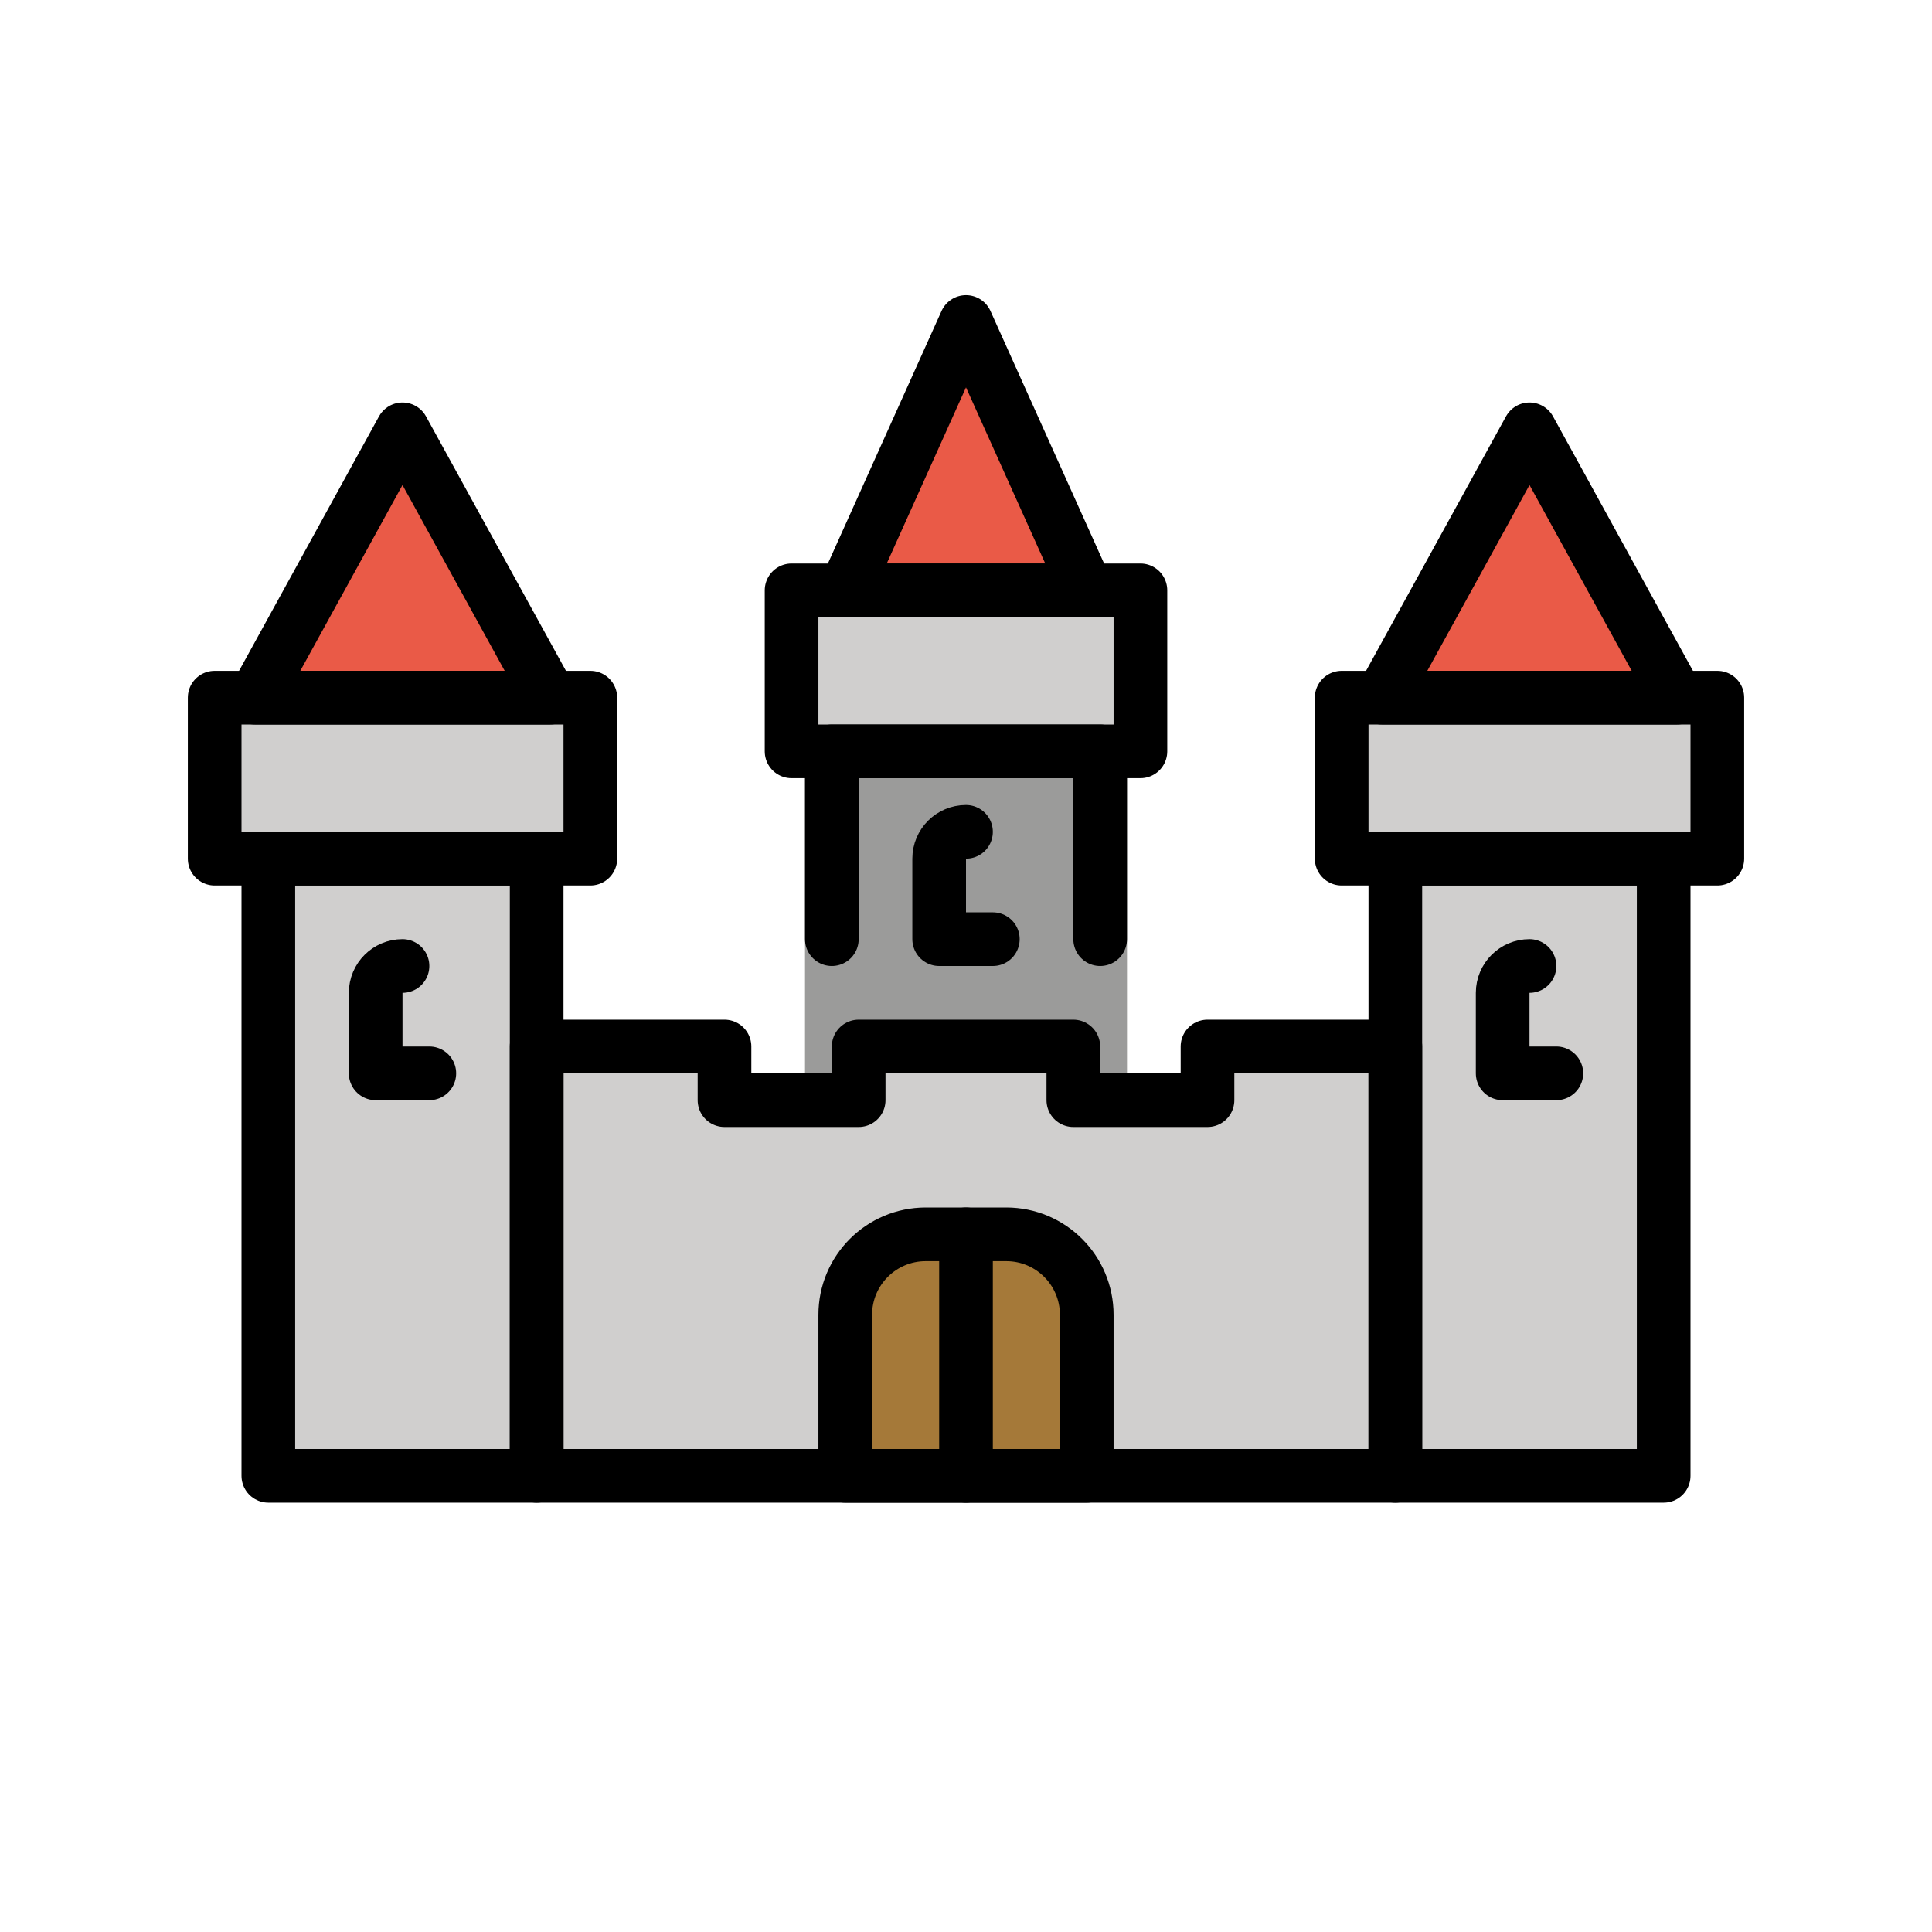
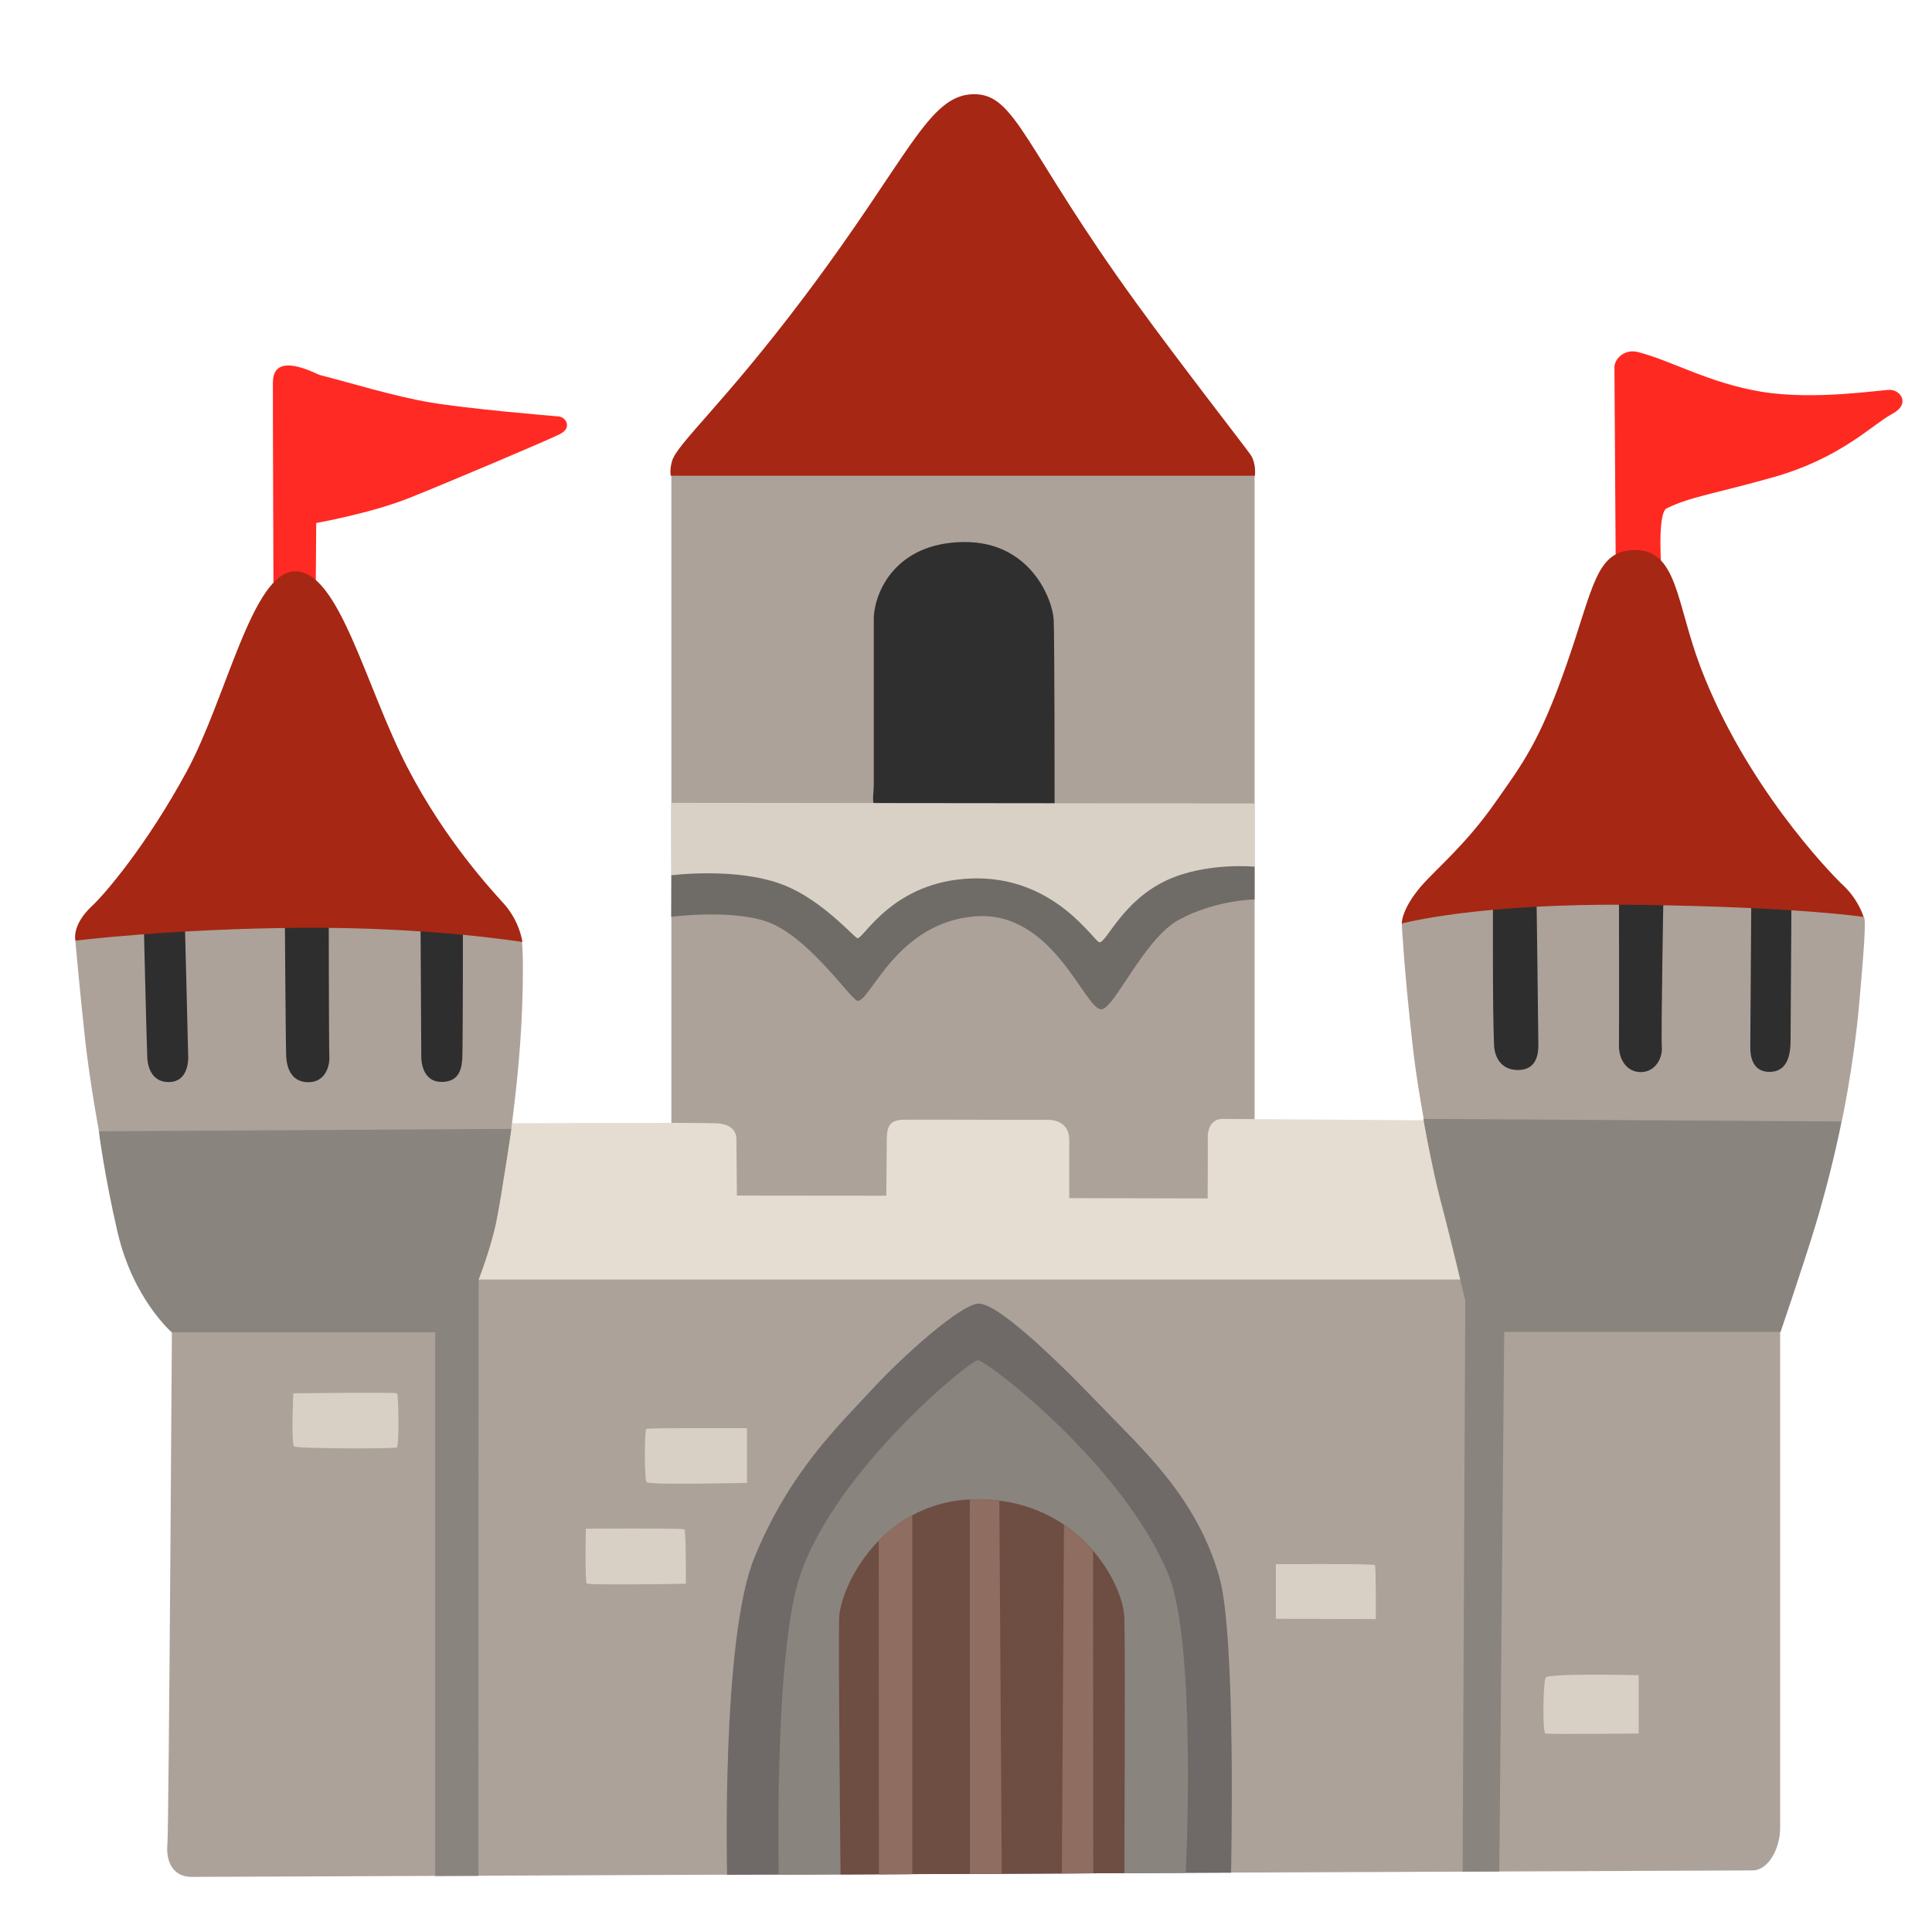
- <svg xmlns="http://www.w3.org/2000/svg" viewBox="0 0 72 72">
-   <g>
-     <rect x="30" y="27" width="12" height="14" fill="#9B9B9A" stroke="none" />
-     <polygon fill="#D0CFCE" stroke="none" stroke-linecap="round" stroke-linejoin="round" stroke-miterlimit="10" stroke-width="2" points="52,55 20,55 20,41 20,39 20,39 27,39 27,41 32,41 32,39 40,39 40,41 45,41 45,39 52,39 52,41 52,39" />
-     <rect x="10" y="32" width="10" height="23" fill="#D0CFCE" stroke="none" stroke-linecap="round" stroke-linejoin="round" stroke-miterlimit="10" stroke-width="2" />
-     <rect x="52" y="32" width="10" height="23" fill="#D0CFCE" stroke="none" stroke-linecap="round" stroke-linejoin="round" stroke-miterlimit="10" stroke-width="2" />
-     <rect x="8" y="26" width="14" height="6" fill="#D0CFCE" stroke="none" stroke-linecap="round" stroke-linejoin="round" stroke-miterlimit="10" stroke-width="2" />
-     <rect x="29.5" y="22" width="13" height="6" fill="#D0CFCE" stroke="none" stroke-linecap="round" stroke-linejoin="round" stroke-miterlimit="10" stroke-width="2" />
-     <rect x="50" y="26" width="14" height="6" fill="#D0CFCE" stroke="none" stroke-linecap="round" stroke-linejoin="round" stroke-miterlimit="10" stroke-width="2" />
-     <polygon fill="#EA5A47" stroke="none" stroke-linecap="round" stroke-linejoin="round" stroke-miterlimit="10" stroke-width="2" points="36,12 31.5,22 40.5,22" />
-     <polygon fill="#EA5A47" stroke="none" stroke-linecap="round" stroke-linejoin="round" stroke-miterlimit="10" stroke-width="2" points="15,16 9.5,26 20.5,26" />
-     <polygon fill="#EA5A47" stroke="none" stroke-linecap="round" stroke-linejoin="round" stroke-miterlimit="10" stroke-width="2" points="57,16 51.5,26 62.5,26" />
-     <path fill="#A57939" stroke="none" stroke-linecap="round" stroke-linejoin="round" stroke-miterlimit="10" stroke-width="2" d="M40.5,55h-9v-6c0-1.657,1.343-3,3-3h3c1.657,0,3,1.343,3,3V55z" />
-   </g>
-   <g />
-   <g />
-   <g />
-   <g>
-     <polyline fill="none" stroke="#000000" stroke-linecap="round" stroke-linejoin="round" stroke-miterlimit="10" stroke-width="2" points="31,35 31,28 41,28 41,35" />
-     <path fill="none" stroke="#000000" stroke-linecap="round" stroke-linejoin="round" stroke-miterlimit="10" stroke-width="2" d="M37,35h-2v-3c0-0.552,0.448-1,1-1l0,0" />
-     <polygon fill="none" stroke="#000000" stroke-linecap="round" stroke-linejoin="round" stroke-miterlimit="10" stroke-width="2" points="52,55 20,55 20,41 20,39 20,39 27,39 27,41 32,41 32,39 40,39 40,41 45,41 45,39 52,39 52,41 52,39" />
-     <rect x="10" y="32" width="10" height="23" fill="none" stroke="#000000" stroke-linecap="round" stroke-linejoin="round" stroke-miterlimit="10" stroke-width="2" />
-     <rect x="52" y="32" width="10" height="23" fill="none" stroke="#000000" stroke-linecap="round" stroke-linejoin="round" stroke-miterlimit="10" stroke-width="2" />
-     <rect x="8" y="26" width="14" height="6" fill="none" stroke="#000000" stroke-linecap="round" stroke-linejoin="round" stroke-miterlimit="10" stroke-width="2" />
-     <rect x="29.5" y="22" width="13" height="6" fill="none" stroke="#000000" stroke-linecap="round" stroke-linejoin="round" stroke-miterlimit="10" stroke-width="2" />
-     <rect x="50" y="26" width="14" height="6" fill="none" stroke="#000000" stroke-linecap="round" stroke-linejoin="round" stroke-miterlimit="10" stroke-width="2" />
-     <polygon fill="none" stroke="#000000" stroke-linecap="round" stroke-linejoin="round" stroke-miterlimit="10" stroke-width="2" points="36,12 31.5,22 40.5,22" />
-     <polygon fill="none" stroke="#000000" stroke-linecap="round" stroke-linejoin="round" stroke-miterlimit="10" stroke-width="2" points="15,16 9.5,26 20.5,26" />
-     <polygon fill="none" stroke="#000000" stroke-linecap="round" stroke-linejoin="round" stroke-miterlimit="10" stroke-width="2" points="57,16 51.5,26 62.5,26" />
-     <path fill="none" stroke="#000000" stroke-linecap="round" stroke-linejoin="round" stroke-miterlimit="10" stroke-width="2" d="M40.5,55h-9v-6c0-1.657,1.343-3,3-3h3c1.657,0,3,1.343,3,3V55z" />
-     <line x1="36" x2="36" y1="46" y2="55" fill="none" stroke="#000000" stroke-linecap="round" stroke-linejoin="round" stroke-miterlimit="10" stroke-width="2" />
-     <path fill="none" stroke="#000000" stroke-linecap="round" stroke-linejoin="round" stroke-miterlimit="10" stroke-width="2" d="M16,40h-2v-3c0-0.552,0.448-1,1-1l0,0" />
-     <path fill="none" stroke="#000000" stroke-linecap="round" stroke-linejoin="round" stroke-miterlimit="10" stroke-width="2" d="M58,40h-2v-3c0-0.552,0.448-1,1-1l0,0" />
-   </g>
+ <svg xmlns="http://www.w3.org/2000/svg" version="1.1" id="Layer_2" x="0px" y="0px" viewBox="0 0 128 128" style="enable-background:new 0 0 128 128;" xml:space="preserve">
+   <rect x="44.48" y="30.83" style="fill:#ACA299;" width="38.64" height="50.3" />
+   <path style="fill:#A62714;" d="M64.51,6.24c-3.02,0.04-4.28,4.2-11.2,13.39c-5.37,7.14-8.46,9.76-8.79,10.93  c-0.17,0.62-0.08,0.96-0.08,0.96h38.7c0,0,0.1-0.79-0.27-1.37c-0.25-0.38-4.76-6.17-7.57-10.05C67.84,9.82,67.32,6.21,64.51,6.24z" />
+   <path style="fill:#2F2F2F;" d="M57.89,40.95c0,0,0,10.69,0,11.03c0,1.01-0.39,1.79,1.12,1.68c0.9-0.07,10.86,0,10.86,0  s0-11.31-0.06-12.6c-0.06-1.29-1.51-5.21-5.99-5.15C59.34,35.97,57.94,39.21,57.89,40.95z" />
+   <path style="fill:#D9D1C6;" d="M44.47,53.19l38.65,0.04l0,4.21l-5.25,2.21l-5.04,4.03l-6.38-4.2c0,0-4.53,0-4.76,0.17  c-0.22,0.17-5.04,4.37-5.04,4.37l-5.37-4.42l-6.8-1.58C44.48,58.01,44.44,53.23,44.47,53.19z" />
+   <path style="fill:#6F6B67;" d="M44.47,60.74c0,0,4.26-0.55,6.59,0.42c2.69,1.12,5.37,5.15,5.77,5.15c0.85-0.01,2.6-5.2,7.78-5.6  c5.15-0.4,7.22,6.1,8.34,6.16c0.85,0.04,2.82-4.66,5.15-5.93c2.42-1.32,5.02-1.35,5.02-1.35l0-2.17c0,0-3.19-0.31-5.8,0.89  c-2.94,1.36-3.98,4.09-4.47,4.12c-0.35,0.02-2.92-4.41-8.46-4.23c-5.21,0.17-7.14,3.95-7.57,3.96c-0.19,0.01-2.27-2.48-4.86-3.51  c-3.08-1.23-7.48-0.66-7.48-0.66L44.47,60.74z" />
+   <path style="fill:#ACA299;" d="M37.24,82.5l-25.83,2.15c0,0-0.22,36.48-0.32,37.55s0.32,2.15,1.61,2.15s102.33-0.43,103.41-0.43  s1.83-1.51,1.83-2.8s0-34.22,0-34.22l-16.89-4.3L37.24,82.5z" />
+   <path style="fill:#E5DDD2;" d="M29.96,84.77h68.35l-2.86-10.54c0,0-13.76-0.1-14.47-0.1c-0.59,0-0.97,0.49-0.96,1.22  c0.01,0.53-0.01,4.05-0.01,4.05l-9.17-0.02c0,0,0-3.3,0-3.83c0-0.92-0.56-1.39-1.58-1.36c-0.79,0.02-8.88-0.03-9.5,0  c-0.91,0.04-1.01,0.58-1.01,1.43c0,0.85-0.03,3.6-0.03,3.6l-9.9-0.01c0,0-0.03-3.26-0.03-3.72c0-0.45-0.23-1.02-1.35-1.07  c-1.13-0.06-14.27,0-14.27,0L29.96,84.77z" />
+   <path style="fill:#ACA299;" d="M109.01,55.38l-16.14,5.81c0,0,0.15,3.05,0.73,8.16c0.38,3.37,1.23,7.41,1.23,7.41l15.35,3.96  l11.84-6.43c0,0,0.8-3.65,1.18-8.04c0.26-2.97,0.46-5.36,0.28-5.51C121.61,59.22,109.01,55.38,109.01,55.38z" />
+   <path style="fill:#ACA299;" d="M4.99,62.32c0,0,0.36,3.99,0.67,6.73c0.31,2.74,0.9,5.92,0.9,5.92l14.94,3.45l12.37-3.62  c0,0,0.49-3.48,0.67-6.89c0.17-3.24,0.1-5.54,0.01-5.61c-0.27-0.22-14.24-6.44-14.24-6.44L4.99,62.32z" />
+   <path style="fill:#89847E;" d="M6.55,74.95l27.33-0.16c0,0-0.62,4.24-0.98,6.06c-0.36,1.81-1.19,3.93-1.19,3.93l-0.01,39.5  l-2.87,0.01l0-36.02H11.38c0,0-2.58-2.22-3.6-6.67C6.9,77.8,6.55,74.95,6.55,74.95z" />
+   <path style="fill:#89847E;" d="M94.3,74.13l27.71,0.17c0,0-0.62,3.24-1.78,7.04c-0.76,2.5-2.26,6.9-2.26,6.9H99.66l-0.33,35.75  L96.9,124l0.18-37.82c0,0-0.91-3.89-1.64-6.64C94.85,77.27,94.3,74.13,94.3,74.13z" />
+   <path style="fill:#2E2E2F;" d="M98.91,58.8c0,0,0,1.94,0,4.54c0,2.6,0.02,4.38,0.07,5.81c0.03,1.13,0.67,1.78,1.67,1.74  c1.13-0.05,1.27-1,1.27-1.67s-0.13-10.48-0.13-10.48L98.91,58.8z" />
+   <path style="fill:#2E2E2F;" d="M107.26,58.75c0,0,0.02,9.75,0,10.48c-0.02,1,0.54,1.8,1.45,1.8c0.91,0,1.45-0.87,1.39-1.67  s0.12-10.95,0.12-10.95L107.26,58.75z" />
+   <path style="fill:#2E2E2F;" d="M116.03,59.26c0,0-0.07,9.62-0.07,10.15s0.13,1.69,1.4,1.6c1.13-0.08,1.27-1.27,1.27-2.07  c0-0.8,0.06-9.61,0.06-9.61L116.03,59.26z" />
+   <path style="fill:#FE2A22;" d="M107.05,38.26c0,0-0.09-13.4-0.09-13.94c0-0.53,0.66-1.22,1.54-1c2.22,0.56,4.73,2.07,8.24,2.64  c3.51,0.57,7.81-0.13,8.48-0.13c0.67,0,1.4,0.93,0.13,1.6c-1.27,0.67-3.36,2.91-7.84,4.18c-3.92,1.11-5.51,1.29-7.09,2.07  c-0.66,0.33-0.33,4.31-0.33,4.31L107.05,38.26z" />
+   <path style="fill:#A62714;" d="M92.87,61.19c0,0,4.97-1.38,15.65-1.24s14.95,0.8,14.95,0.8s-0.33-1.13-1.33-2.07  s-6.54-6.74-9.48-14.49c-1.61-4.23-1.51-7.82-4.41-7.75c-2.54,0.07-2.67,2.47-4.47,7.61c-1.8,5.14-2.88,6.51-4.81,9.25  c-1.94,2.74-3.82,4.26-4.84,5.44C92.83,60.27,92.87,61.19,92.87,61.19z" />
+   <path style="fill:#2E2E2F;" d="M9.51,60.56c0,0,0.21,8.84,0.25,9.56c0.04,0.63,0.34,1.61,1.48,1.57c1.14-0.04,1.23-1.27,1.23-1.61  c0-0.34-0.25-9.99-0.25-9.99L9.51,60.56z" />
+   <path style="fill:#2E2E2F;" d="M18.87,60.62c0,0,0.06,8.8,0.09,9.35c0.04,0.8,0.35,1.73,1.47,1.73s1.43-1.06,1.39-1.73  c-0.03-0.51-0.04-9.39-0.04-9.39L18.87,60.62z" />
+   <path style="fill:#2E2E2F;" d="M27.86,60.69c0,0,0.05,8.7,0.05,9.29c0,0.8,0.34,1.7,1.33,1.7c1.03,0,1.35-0.63,1.39-1.61  s0.04-9.22,0.04-9.22L27.86,60.69z" />
+   <path style="fill:#FF2A23;" d="M18.12,39.66c0,0-0.05-13.84-0.04-14.35c0.03-2.12,2.89-0.52,3.09-0.47c2.15,0.55,4.87,1.4,7.32,1.82  c2.45,0.42,8,0.89,8.51,0.93c0.51,0.04,0.93,0.76,0.08,1.18c-0.85,0.42-7.45,3.22-9.99,4.23s-6.14,1.65-6.14,1.65l-0.04,5.5  L18.12,39.66z" />
+   <path style="fill:#A62714;" d="M19.55,37.85c-2.84,0.03-4.52,8.35-7.18,13.26s-5.46,8.16-6.26,8.9c-1.4,1.3-1.11,2.31-1.11,2.31  s6.37-0.79,14.95-0.85c8.58-0.06,14.66,0.94,14.66,0.94s-0.16-1.35-1.23-2.54c-0.73-0.81-3.87-4.16-6.39-9.03  C24.21,45.46,22.47,37.82,19.55,37.85z" />
+   <path style="fill:#6F6A67;" d="M48.17,124.21c0,0-0.38-15.61,1.79-20.96c2.31-5.69,5.57-8.76,7.75-11.13  c2.19-2.38,5.88-5.63,7.07-5.75c1.21-0.13,5.07,3.56,8.07,6.69c2.85,2.97,6.44,6.13,7.94,11.44c1.12,3.96,0.77,19.57,0.77,19.57  L48.17,124.21z" />
+   <path style="fill:#89847E;" d="M64.79,90.12c-0.57,0-10.26,7.98-12.05,15.18c-1.43,5.78-1.15,18.9-1.15,18.9l26.97-0.12  c0,0,0.75-15.14-1.16-19.78C74.41,97.03,65.36,90.12,64.79,90.12z" />
+   <path style="fill:#6E4D42;" d="M55.69,124.19c0,0-0.16-15.03-0.09-17.02c0.07-2,2.85-7.98,9.41-7.84c6.56,0.14,9.41,5.63,9.48,7.84  s0,16.93,0,16.93L55.69,124.19z" />
+   <path style="fill:#8F6D61;" d="M58.23,124.18l2.21-0.01l0-23.8c0,0-0.9,0.52-1.35,0.9c-0.43,0.36-0.87,0.8-0.87,0.8  S58.23,124.17,58.23,124.18z" />
+   <path style="fill:#8F6D61;" d="M64.26,124.15l-0.01-24.81c0,0,0.68-0.03,0.99-0.02c0.42,0.02,0.97,0.1,0.97,0.1l0.16,24.72  L64.26,124.15z" />
+   <path style="fill:#8F6D61;" d="M70.49,101.02c0,0,0.63,0.43,1.1,0.86c0.41,0.38,0.83,0.88,0.83,0.88l0.01,21.35l-2.08,0.01  L70.49,101.02z" />
+   <path style="fill:#D8D0C5;" d="M84.53,107.25v-3.62c0,0,6.48-0.04,6.56,0.06s0.06,3.58,0.06,3.58L84.53,107.25z" />
+   <path style="fill:#D8D0C5;" d="M102.41,111.14c-0.17,0.24-0.23,3.65-0.02,3.71c0.21,0.06,6.18,0,6.18,0v-3.86  C108.57,110.98,102.62,110.85,102.41,111.14z" />
+   <path style="fill:#D8D0C5;" d="M49.49,94.62v3.62c0,0-6.49,0.16-6.65-0.04c-0.16-0.2-0.14-3.45-0.02-3.53S49.49,94.62,49.49,94.62z" />
+   <path style="fill:#D8D0C5;" d="M38.81,101.28c0,0,6.41-0.04,6.53,0.04s0.1,3.61,0.1,3.61s-6.45,0.1-6.57-0.02  C38.75,104.79,38.81,101.28,38.81,101.28z" />
+   <path style="fill:#D8D0C5;" d="M19.43,92.31c0,0-0.15,3.38,0.06,3.52c0.2,0.15,6.67,0.17,6.81,0.06s0.12-3.49,0-3.58  C26.19,92.23,19.43,92.31,19.43,92.31z" />
</svg>
